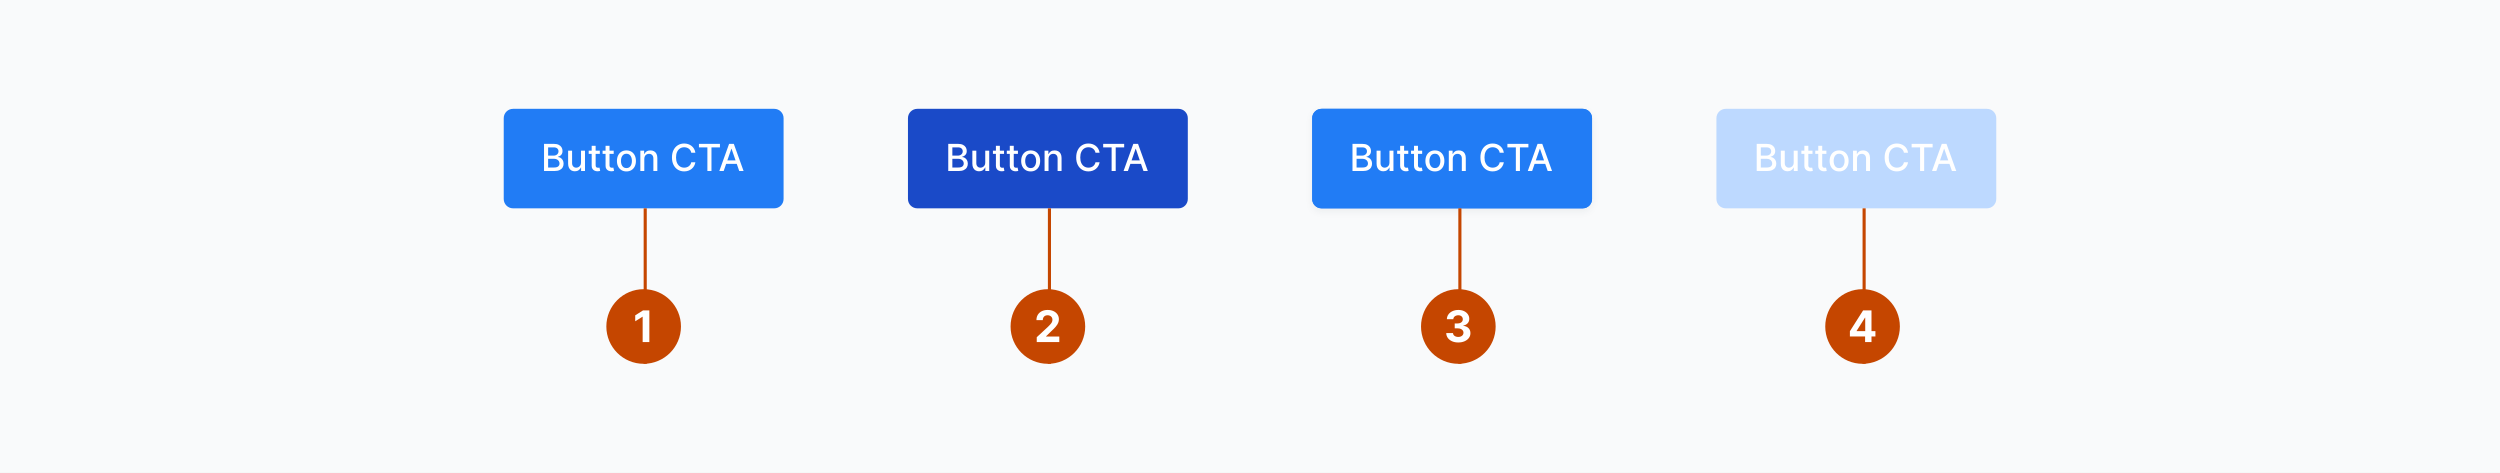
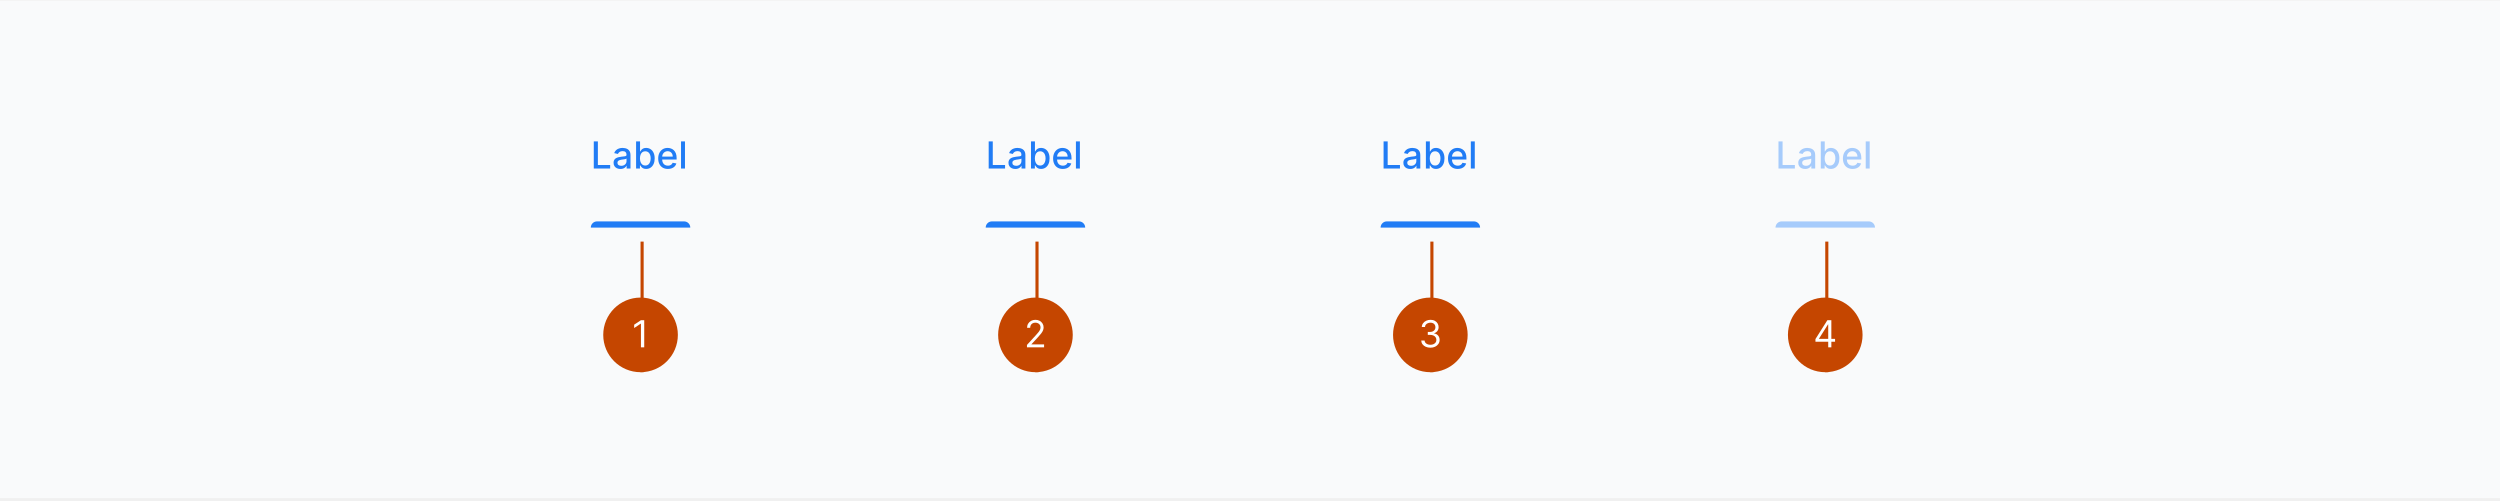
- <svg xmlns="http://www.w3.org/2000/svg" width="804" height="152" viewBox="0 0 804 152" fill="none">
-   <rect width="804" height="152" fill="#F9FAFB" />
-   <rect x="162.5" y="35.5" width="89" height="31" rx="2.5" fill="#217CF5" />
-   <path d="M174.959 55V46.273H178.155C178.774 46.273 179.287 46.375 179.693 46.58C180.099 46.781 180.403 47.055 180.605 47.402C180.807 47.746 180.908 48.133 180.908 48.565C180.908 48.929 180.841 49.236 180.707 49.486C180.574 49.733 180.395 49.932 180.17 50.082C179.949 50.23 179.705 50.338 179.438 50.406V50.492C179.727 50.506 180.01 50.599 180.286 50.773C180.564 50.943 180.794 51.186 180.976 51.501C181.158 51.817 181.249 52.2 181.249 52.652C181.249 53.098 181.143 53.499 180.933 53.854C180.726 54.206 180.405 54.486 179.97 54.693C179.536 54.898 178.98 55 178.304 55H174.959ZM176.276 53.871H178.176C178.807 53.871 179.259 53.749 179.531 53.504C179.804 53.26 179.94 52.955 179.94 52.588C179.94 52.312 179.871 52.06 179.732 51.83C179.592 51.599 179.393 51.416 179.135 51.28C178.879 51.144 178.575 51.075 178.223 51.075H176.276V53.871ZM176.276 50.048H178.04C178.335 50.048 178.601 49.992 178.837 49.878C179.075 49.764 179.264 49.605 179.403 49.401C179.545 49.193 179.616 48.949 179.616 48.668C179.616 48.307 179.49 48.004 179.237 47.76C178.984 47.516 178.597 47.394 178.074 47.394H176.276V50.048ZM186.854 52.285V48.455H188.133V55H186.88V53.867H186.812C186.661 54.216 186.42 54.507 186.087 54.74C185.758 54.97 185.347 55.085 184.856 55.085C184.435 55.085 184.063 54.993 183.739 54.808C183.418 54.621 183.165 54.344 182.981 53.977C182.799 53.611 182.708 53.158 182.708 52.618V48.455H183.982V52.465C183.982 52.91 184.106 53.266 184.353 53.53C184.6 53.794 184.921 53.926 185.316 53.926C185.555 53.926 185.792 53.867 186.028 53.747C186.266 53.628 186.464 53.447 186.62 53.206C186.779 52.965 186.857 52.658 186.854 52.285ZM192.9 48.455V49.477H189.325V48.455H192.9ZM190.284 46.886H191.558V53.078C191.558 53.325 191.595 53.511 191.669 53.636C191.743 53.758 191.838 53.842 191.954 53.888C192.074 53.93 192.203 53.952 192.342 53.952C192.444 53.952 192.534 53.945 192.61 53.93C192.687 53.916 192.747 53.905 192.789 53.896L193.02 54.949C192.946 54.977 192.841 55.006 192.704 55.034C192.568 55.065 192.397 55.082 192.193 55.085C191.858 55.091 191.545 55.031 191.255 54.906C190.966 54.781 190.731 54.588 190.552 54.327C190.373 54.065 190.284 53.737 190.284 53.342V46.886ZM197.365 48.455V49.477H193.79V48.455H197.365ZM194.749 46.886H196.023V53.078C196.023 53.325 196.06 53.511 196.134 53.636C196.207 53.758 196.303 53.842 196.419 53.888C196.538 53.93 196.668 53.952 196.807 53.952C196.909 53.952 196.999 53.945 197.075 53.93C197.152 53.916 197.212 53.905 197.254 53.896L197.484 54.949C197.411 54.977 197.305 55.006 197.169 55.034C197.033 55.065 196.862 55.082 196.658 55.085C196.322 55.091 196.01 55.031 195.72 54.906C195.43 54.781 195.196 54.588 195.017 54.327C194.838 54.065 194.749 53.737 194.749 53.342V46.886ZM201.461 55.132C200.848 55.132 200.312 54.992 199.855 54.71C199.397 54.429 199.042 54.035 198.789 53.53C198.537 53.024 198.41 52.433 198.41 51.757C198.41 51.078 198.537 50.484 198.789 49.976C199.042 49.467 199.397 49.072 199.855 48.791C200.312 48.51 200.848 48.369 201.461 48.369C202.075 48.369 202.61 48.51 203.068 48.791C203.525 49.072 203.88 49.467 204.133 49.976C204.386 50.484 204.512 51.078 204.512 51.757C204.512 52.433 204.386 53.024 204.133 53.53C203.88 54.035 203.525 54.429 203.068 54.71C202.61 54.992 202.075 55.132 201.461 55.132ZM201.466 54.062C201.863 54.062 202.193 53.957 202.454 53.747C202.716 53.537 202.909 53.257 203.034 52.908C203.162 52.558 203.225 52.173 203.225 51.753C203.225 51.335 203.162 50.952 203.034 50.602C202.909 50.25 202.716 49.967 202.454 49.754C202.193 49.541 201.863 49.435 201.466 49.435C201.065 49.435 200.733 49.541 200.468 49.754C200.207 49.967 200.012 50.25 199.885 50.602C199.76 50.952 199.697 51.335 199.697 51.753C199.697 52.173 199.76 52.558 199.885 52.908C200.012 53.257 200.207 53.537 200.468 53.747C200.733 53.957 201.065 54.062 201.466 54.062ZM207.209 51.114V55H205.935V48.455H207.158V49.52H207.239C207.389 49.173 207.625 48.895 207.946 48.685C208.27 48.474 208.678 48.369 209.169 48.369C209.615 48.369 210.006 48.463 210.341 48.651C210.676 48.835 210.936 49.111 211.121 49.477C211.305 49.844 211.398 50.297 211.398 50.837V55H210.124V50.99C210.124 50.516 210 50.145 209.753 49.878C209.506 49.608 209.166 49.473 208.734 49.473C208.439 49.473 208.176 49.537 207.946 49.665C207.719 49.793 207.538 49.98 207.405 50.227C207.274 50.472 207.209 50.767 207.209 51.114ZM223.633 49.111H222.304C222.252 48.827 222.157 48.577 222.018 48.361C221.879 48.145 221.708 47.962 221.507 47.811C221.305 47.66 221.079 47.547 220.829 47.47C220.582 47.394 220.319 47.355 220.041 47.355C219.538 47.355 219.088 47.481 218.69 47.734C218.295 47.987 217.983 48.358 217.752 48.847C217.525 49.335 217.412 49.932 217.412 50.636C217.412 51.347 217.525 51.946 217.752 52.435C217.983 52.923 218.297 53.293 218.694 53.543C219.092 53.793 219.539 53.918 220.037 53.918C220.312 53.918 220.574 53.881 220.821 53.807C221.071 53.73 221.297 53.618 221.498 53.47C221.7 53.322 221.87 53.142 222.01 52.929C222.152 52.713 222.25 52.466 222.304 52.188L223.633 52.192C223.562 52.621 223.424 53.016 223.22 53.376C223.018 53.734 222.758 54.044 222.44 54.305C222.125 54.564 221.764 54.764 221.358 54.906C220.951 55.048 220.508 55.119 220.028 55.119C219.272 55.119 218.599 54.94 218.008 54.582C217.417 54.222 216.951 53.706 216.61 53.035C216.272 52.365 216.103 51.565 216.103 50.636C216.103 49.705 216.274 48.905 216.615 48.237C216.956 47.567 217.422 47.053 218.012 46.695C218.603 46.334 219.275 46.153 220.028 46.153C220.491 46.153 220.923 46.22 221.324 46.354C221.727 46.484 222.089 46.678 222.41 46.933C222.731 47.186 222.997 47.496 223.207 47.862C223.417 48.226 223.559 48.642 223.633 49.111ZM224.778 47.406V46.273H231.533V47.406H228.81V55H227.497V47.406H224.778ZM232.731 55H231.333L234.474 46.273H235.995L239.136 55H237.738L235.271 47.858H235.203L232.731 55ZM232.966 51.582H237.5V52.69H232.966V51.582Z" fill="white" />
-   <rect x="162.5" y="35.5" width="89" height="31" rx="2.5" stroke="#217CF5" />
-   <rect x="552.5" y="35.5" width="89" height="31" rx="2.5" fill="#BDD9FF" />
-   <path d="M564.959 55V46.273H568.155C568.774 46.273 569.287 46.375 569.693 46.58C570.099 46.781 570.403 47.055 570.605 47.402C570.807 47.746 570.908 48.133 570.908 48.565C570.908 48.929 570.841 49.236 570.707 49.486C570.574 49.733 570.395 49.932 570.17 50.082C569.949 50.23 569.705 50.338 569.438 50.406V50.492C569.727 50.506 570.01 50.599 570.286 50.773C570.564 50.943 570.794 51.186 570.976 51.501C571.158 51.817 571.249 52.2 571.249 52.652C571.249 53.098 571.143 53.499 570.933 53.854C570.726 54.206 570.405 54.486 569.97 54.693C569.536 54.898 568.98 55 568.304 55H564.959ZM566.276 53.871H568.176C568.807 53.871 569.259 53.749 569.531 53.504C569.804 53.26 569.94 52.955 569.94 52.588C569.94 52.312 569.871 52.06 569.732 51.83C569.592 51.599 569.393 51.416 569.135 51.28C568.879 51.144 568.575 51.075 568.223 51.075H566.276V53.871ZM566.276 50.048H568.04C568.335 50.048 568.601 49.992 568.837 49.878C569.075 49.764 569.264 49.605 569.403 49.401C569.545 49.193 569.616 48.949 569.616 48.668C569.616 48.307 569.49 48.004 569.237 47.76C568.984 47.516 568.597 47.394 568.074 47.394H566.276V50.048ZM576.854 52.285V48.455H578.133V55H576.88V53.867H576.812C576.661 54.216 576.42 54.507 576.087 54.74C575.758 54.97 575.347 55.085 574.856 55.085C574.435 55.085 574.063 54.993 573.739 54.808C573.418 54.621 573.165 54.344 572.981 53.977C572.799 53.611 572.708 53.158 572.708 52.618V48.455H573.982V52.465C573.982 52.91 574.106 53.266 574.353 53.53C574.6 53.794 574.921 53.926 575.316 53.926C575.555 53.926 575.792 53.867 576.028 53.747C576.266 53.628 576.464 53.447 576.62 53.206C576.779 52.965 576.857 52.658 576.854 52.285ZM582.9 48.455V49.477H579.325V48.455H582.9ZM580.284 46.886H581.558V53.078C581.558 53.325 581.595 53.511 581.669 53.636C581.743 53.758 581.838 53.842 581.954 53.888C582.074 53.93 582.203 53.952 582.342 53.952C582.444 53.952 582.534 53.945 582.61 53.93C582.687 53.916 582.747 53.905 582.789 53.896L583.02 54.949C582.946 54.977 582.841 55.006 582.704 55.034C582.568 55.065 582.397 55.082 582.193 55.085C581.858 55.091 581.545 55.031 581.255 54.906C580.966 54.781 580.731 54.588 580.552 54.327C580.373 54.065 580.284 53.737 580.284 53.342V46.886ZM587.365 48.455V49.477H583.79V48.455H587.365ZM584.749 46.886H586.023V53.078C586.023 53.325 586.06 53.511 586.134 53.636C586.207 53.758 586.303 53.842 586.419 53.888C586.538 53.93 586.668 53.952 586.807 53.952C586.909 53.952 586.999 53.945 587.075 53.93C587.152 53.916 587.212 53.905 587.254 53.896L587.484 54.949C587.411 54.977 587.305 55.006 587.169 55.034C587.033 55.065 586.862 55.082 586.658 55.085C586.322 55.091 586.01 55.031 585.72 54.906C585.43 54.781 585.196 54.588 585.017 54.327C584.838 54.065 584.749 53.737 584.749 53.342V46.886ZM591.461 55.132C590.848 55.132 590.312 54.992 589.855 54.71C589.397 54.429 589.042 54.035 588.789 53.53C588.537 53.024 588.41 52.433 588.41 51.757C588.41 51.078 588.537 50.484 588.789 49.976C589.042 49.467 589.397 49.072 589.855 48.791C590.312 48.51 590.848 48.369 591.461 48.369C592.075 48.369 592.61 48.51 593.068 48.791C593.525 49.072 593.88 49.467 594.133 49.976C594.386 50.484 594.512 51.078 594.512 51.757C594.512 52.433 594.386 53.024 594.133 53.53C593.88 54.035 593.525 54.429 593.068 54.71C592.61 54.992 592.075 55.132 591.461 55.132ZM591.466 54.062C591.863 54.062 592.193 53.957 592.454 53.747C592.716 53.537 592.909 53.257 593.034 52.908C593.162 52.558 593.225 52.173 593.225 51.753C593.225 51.335 593.162 50.952 593.034 50.602C592.909 50.25 592.716 49.967 592.454 49.754C592.193 49.541 591.863 49.435 591.466 49.435C591.065 49.435 590.733 49.541 590.468 49.754C590.207 49.967 590.012 50.25 589.885 50.602C589.76 50.952 589.697 51.335 589.697 51.753C589.697 52.173 589.76 52.558 589.885 52.908C590.012 53.257 590.207 53.537 590.468 53.747C590.733 53.957 591.065 54.062 591.466 54.062ZM597.209 51.114V55H595.935V48.455H597.158V49.52H597.239C597.389 49.173 597.625 48.895 597.946 48.685C598.27 48.474 598.678 48.369 599.169 48.369C599.615 48.369 600.006 48.463 600.341 48.651C600.676 48.835 600.936 49.111 601.121 49.477C601.305 49.844 601.398 50.297 601.398 50.837V55H600.124V50.99C600.124 50.516 600 50.145 599.753 49.878C599.506 49.608 599.166 49.473 598.734 49.473C598.439 49.473 598.176 49.537 597.946 49.665C597.719 49.793 597.538 49.98 597.405 50.227C597.274 50.472 597.209 50.767 597.209 51.114ZM613.633 49.111H612.304C612.252 48.827 612.157 48.577 612.018 48.361C611.879 48.145 611.708 47.962 611.507 47.811C611.305 47.66 611.079 47.547 610.829 47.47C610.582 47.394 610.319 47.355 610.041 47.355C609.538 47.355 609.088 47.481 608.69 47.734C608.295 47.987 607.983 48.358 607.752 48.847C607.525 49.335 607.412 49.932 607.412 50.636C607.412 51.347 607.525 51.946 607.752 52.435C607.983 52.923 608.297 53.293 608.694 53.543C609.092 53.793 609.539 53.918 610.037 53.918C610.312 53.918 610.574 53.881 610.821 53.807C611.071 53.73 611.297 53.618 611.498 53.47C611.7 53.322 611.87 53.142 612.01 52.929C612.152 52.713 612.25 52.466 612.304 52.188L613.633 52.192C613.562 52.621 613.424 53.016 613.22 53.376C613.018 53.734 612.758 54.044 612.44 54.305C612.125 54.564 611.764 54.764 611.358 54.906C610.951 55.048 610.508 55.119 610.028 55.119C609.272 55.119 608.599 54.94 608.008 54.582C607.417 54.222 606.951 53.706 606.61 53.035C606.272 52.365 606.103 51.565 606.103 50.636C606.103 49.705 606.274 48.905 606.615 48.237C606.956 47.567 607.422 47.053 608.012 46.695C608.603 46.334 609.275 46.153 610.028 46.153C610.491 46.153 610.923 46.22 611.324 46.354C611.727 46.484 612.089 46.678 612.41 46.933C612.731 47.186 612.997 47.496 613.207 47.862C613.417 48.226 613.559 48.642 613.633 49.111ZM614.778 47.406V46.273H621.533V47.406H618.81V55H617.497V47.406H614.778ZM622.731 55H621.333L624.474 46.273H625.995L629.136 55H627.738L625.271 47.858H625.203L622.731 55ZM622.966 51.582H627.5V52.69H622.966V51.582Z" fill="white" />
-   <rect x="552.5" y="35.5" width="89" height="31" rx="2.5" stroke="#BDD9FF" />
-   <g filter="url(#filter0_d_586_6445)">
-     <rect x="422" y="35" width="90" height="32" rx="3" fill="#217CF5" />
-     <path d="M434.959 55V46.273H438.155C438.774 46.273 439.287 46.375 439.693 46.58C440.099 46.781 440.403 47.055 440.605 47.402C440.807 47.746 440.908 48.133 440.908 48.565C440.908 48.929 440.841 49.236 440.707 49.486C440.574 49.733 440.395 49.932 440.17 50.082C439.949 50.23 439.705 50.338 439.438 50.406V50.492C439.727 50.506 440.01 50.599 440.286 50.773C440.564 50.943 440.794 51.186 440.976 51.501C441.158 51.817 441.249 52.2 441.249 52.652C441.249 53.098 441.143 53.499 440.933 53.854C440.726 54.206 440.405 54.486 439.97 54.693C439.536 54.898 438.98 55 438.304 55H434.959ZM436.276 53.871H438.176C438.807 53.871 439.259 53.749 439.531 53.504C439.804 53.26 439.94 52.955 439.94 52.588C439.94 52.312 439.871 52.06 439.732 51.83C439.592 51.599 439.393 51.416 439.135 51.28C438.879 51.144 438.575 51.075 438.223 51.075H436.276V53.871ZM436.276 50.048H438.04C438.335 50.048 438.601 49.992 438.837 49.878C439.075 49.764 439.264 49.605 439.403 49.401C439.545 49.193 439.616 48.949 439.616 48.668C439.616 48.307 439.49 48.004 439.237 47.76C438.984 47.516 438.597 47.394 438.074 47.394H436.276V50.048ZM446.854 52.285V48.455H448.133V55H446.88V53.867H446.812C446.661 54.216 446.42 54.507 446.087 54.74C445.758 54.97 445.347 55.085 444.856 55.085C444.435 55.085 444.063 54.993 443.739 54.808C443.418 54.621 443.165 54.344 442.981 53.977C442.799 53.611 442.708 53.158 442.708 52.618V48.455H443.982V52.465C443.982 52.91 444.106 53.266 444.353 53.53C444.6 53.794 444.921 53.926 445.316 53.926C445.555 53.926 445.792 53.867 446.028 53.747C446.266 53.628 446.464 53.447 446.62 53.206C446.779 52.965 446.857 52.658 446.854 52.285ZM452.9 48.455V49.477H449.325V48.455H452.9ZM450.284 46.886H451.558V53.078C451.558 53.325 451.595 53.511 451.669 53.636C451.743 53.758 451.838 53.842 451.954 53.888C452.074 53.93 452.203 53.952 452.342 53.952C452.444 53.952 452.534 53.945 452.61 53.93C452.687 53.916 452.747 53.905 452.789 53.896L453.02 54.949C452.946 54.977 452.841 55.006 452.704 55.034C452.568 55.065 452.397 55.082 452.193 55.085C451.858 55.091 451.545 55.031 451.255 54.906C450.966 54.781 450.731 54.588 450.552 54.327C450.373 54.065 450.284 53.737 450.284 53.342V46.886ZM457.365 48.455V49.477H453.79V48.455H457.365ZM454.749 46.886H456.023V53.078C456.023 53.325 456.06 53.511 456.134 53.636C456.207 53.758 456.303 53.842 456.419 53.888C456.538 53.93 456.668 53.952 456.807 53.952C456.909 53.952 456.999 53.945 457.075 53.93C457.152 53.916 457.212 53.905 457.254 53.896L457.484 54.949C457.411 54.977 457.305 55.006 457.169 55.034C457.033 55.065 456.862 55.082 456.658 55.085C456.322 55.091 456.01 55.031 455.72 54.906C455.43 54.781 455.196 54.588 455.017 54.327C454.838 54.065 454.749 53.737 454.749 53.342V46.886ZM461.461 55.132C460.848 55.132 460.312 54.992 459.855 54.71C459.397 54.429 459.042 54.035 458.789 53.53C458.537 53.024 458.41 52.433 458.41 51.757C458.41 51.078 458.537 50.484 458.789 49.976C459.042 49.467 459.397 49.072 459.855 48.791C460.312 48.51 460.848 48.369 461.461 48.369C462.075 48.369 462.61 48.51 463.068 48.791C463.525 49.072 463.88 49.467 464.133 49.976C464.386 50.484 464.512 51.078 464.512 51.757C464.512 52.433 464.386 53.024 464.133 53.53C463.88 54.035 463.525 54.429 463.068 54.71C462.61 54.992 462.075 55.132 461.461 55.132ZM461.466 54.062C461.863 54.062 462.193 53.957 462.454 53.747C462.716 53.537 462.909 53.257 463.034 52.908C463.162 52.558 463.225 52.173 463.225 51.753C463.225 51.335 463.162 50.952 463.034 50.602C462.909 50.25 462.716 49.967 462.454 49.754C462.193 49.541 461.863 49.435 461.466 49.435C461.065 49.435 460.733 49.541 460.468 49.754C460.207 49.967 460.012 50.25 459.885 50.602C459.76 50.952 459.697 51.335 459.697 51.753C459.697 52.173 459.76 52.558 459.885 52.908C460.012 53.257 460.207 53.537 460.468 53.747C460.733 53.957 461.065 54.062 461.466 54.062ZM467.209 51.114V55H465.935V48.455H467.158V49.52H467.239C467.389 49.173 467.625 48.895 467.946 48.685C468.27 48.474 468.678 48.369 469.169 48.369C469.615 48.369 470.006 48.463 470.341 48.651C470.676 48.835 470.936 49.111 471.121 49.477C471.305 49.844 471.398 50.297 471.398 50.837V55H470.124V50.99C470.124 50.516 470 50.145 469.753 49.878C469.506 49.608 469.166 49.473 468.734 49.473C468.439 49.473 468.176 49.537 467.946 49.665C467.719 49.793 467.538 49.98 467.405 50.227C467.274 50.472 467.209 50.767 467.209 51.114ZM483.633 49.111H482.304C482.252 48.827 482.157 48.577 482.018 48.361C481.879 48.145 481.708 47.962 481.507 47.811C481.305 47.66 481.079 47.547 480.829 47.47C480.582 47.394 480.319 47.355 480.041 47.355C479.538 47.355 479.088 47.481 478.69 47.734C478.295 47.987 477.983 48.358 477.752 48.847C477.525 49.335 477.412 49.932 477.412 50.636C477.412 51.347 477.525 51.946 477.752 52.435C477.983 52.923 478.297 53.293 478.694 53.543C479.092 53.793 479.539 53.918 480.037 53.918C480.312 53.918 480.574 53.881 480.821 53.807C481.071 53.73 481.297 53.618 481.498 53.47C481.7 53.322 481.87 53.142 482.01 52.929C482.152 52.713 482.25 52.466 482.304 52.188L483.633 52.192C483.562 52.621 483.424 53.016 483.22 53.376C483.018 53.734 482.758 54.044 482.44 54.305C482.125 54.564 481.764 54.764 481.358 54.906C480.951 55.048 480.508 55.119 480.028 55.119C479.272 55.119 478.599 54.94 478.008 54.582C477.417 54.222 476.951 53.706 476.61 53.035C476.272 52.365 476.103 51.565 476.103 50.636C476.103 49.705 476.274 48.905 476.615 48.237C476.956 47.567 477.422 47.053 478.012 46.695C478.603 46.334 479.275 46.153 480.028 46.153C480.491 46.153 480.923 46.22 481.324 46.354C481.727 46.484 482.089 46.678 482.41 46.933C482.731 47.186 482.997 47.496 483.207 47.862C483.417 48.226 483.559 48.642 483.633 49.111ZM484.778 47.406V46.273H491.533V47.406H488.81V55H487.497V47.406H484.778ZM492.731 55H491.333L494.474 46.273H495.995L499.136 55H497.738L495.271 47.858H495.203L492.731 55ZM492.966 51.582H497.5V52.69H492.966V51.582Z" fill="white" />
-     <rect x="422.5" y="35.5" width="89" height="31" rx="2.5" stroke="#217CF5" />
+ <svg xmlns="http://www.w3.org/2000/svg" width="804" height="161" viewBox="0 0 804 161" fill="none">
+   <rect width="804" height="160" transform="translate(0 0.199219)" fill="#F9FAFB" />
+   <g clip-path="url(#clip0_858_12197)">
+     <path d="M190.959 54.199V45.472H192.276V53.066H196.23V54.199H190.959ZM199.535 54.344C199.12 54.344 198.745 54.267 198.41 54.114C198.075 53.958 197.809 53.732 197.613 53.436C197.42 53.141 197.323 52.779 197.323 52.35C197.323 51.98 197.394 51.676 197.536 51.438C197.678 51.199 197.87 51.01 198.112 50.871C198.353 50.732 198.623 50.627 198.921 50.556C199.219 50.485 199.523 50.431 199.833 50.394C200.225 50.348 200.543 50.311 200.788 50.283C201.032 50.252 201.21 50.202 201.32 50.134C201.431 50.066 201.487 49.955 201.487 49.801V49.772C201.487 49.4 201.381 49.111 201.171 48.907C200.964 48.702 200.654 48.6 200.242 48.6C199.813 48.6 199.475 48.695 199.228 48.885C198.984 49.073 198.815 49.282 198.721 49.512L197.523 49.239C197.665 48.841 197.873 48.52 198.146 48.276C198.421 48.029 198.738 47.85 199.096 47.739C199.454 47.625 199.83 47.569 200.225 47.569C200.487 47.569 200.763 47.6 201.056 47.662C201.352 47.722 201.627 47.833 201.883 47.995C202.141 48.157 202.353 48.388 202.518 48.689C202.683 48.988 202.765 49.375 202.765 49.853V54.199H201.521V53.304H201.469C201.387 53.469 201.263 53.631 201.099 53.79C200.934 53.949 200.722 54.081 200.464 54.186C200.205 54.291 199.896 54.344 199.535 54.344ZM199.812 53.321C200.164 53.321 200.465 53.252 200.715 53.113C200.968 52.973 201.16 52.791 201.29 52.567C201.424 52.34 201.491 52.097 201.491 51.838V50.995C201.445 51.04 201.357 51.083 201.227 51.123C201.099 51.159 200.952 51.192 200.788 51.221C200.623 51.246 200.462 51.27 200.306 51.293C200.15 51.313 200.019 51.33 199.914 51.344C199.667 51.375 199.441 51.428 199.237 51.502C199.035 51.576 198.873 51.682 198.751 51.821C198.631 51.958 198.572 52.14 198.572 52.367C198.572 52.682 198.688 52.921 198.921 53.083C199.154 53.242 199.451 53.321 199.812 53.321ZM204.564 54.199V45.472H205.838V48.715H205.915C205.989 48.578 206.096 48.421 206.235 48.242C206.374 48.063 206.567 47.907 206.814 47.773C207.061 47.637 207.388 47.569 207.794 47.569C208.323 47.569 208.794 47.702 209.209 47.969C209.624 48.236 209.949 48.621 210.185 49.124C210.424 49.627 210.543 50.232 210.543 50.939C210.543 51.647 210.425 52.253 210.189 52.759C209.953 53.262 209.63 53.65 209.218 53.922C208.806 54.192 208.336 54.327 207.807 54.327C207.409 54.327 207.084 54.26 206.831 54.127C206.581 53.993 206.385 53.837 206.243 53.658C206.101 53.479 205.992 53.32 205.915 53.181H205.809V54.199H204.564ZM205.813 50.926C205.813 51.387 205.88 51.79 206.013 52.137C206.147 52.483 206.34 52.755 206.593 52.951C206.846 53.144 207.155 53.24 207.522 53.24C207.902 53.24 208.221 53.14 208.476 52.938C208.732 52.733 208.925 52.456 209.056 52.107C209.189 51.758 209.256 51.364 209.256 50.926C209.256 50.495 209.191 50.107 209.06 49.763C208.932 49.419 208.739 49.148 208.48 48.949C208.225 48.75 207.905 48.651 207.522 48.651C207.152 48.651 206.84 48.746 206.584 48.936C206.331 49.127 206.14 49.392 206.009 49.733C205.878 50.074 205.813 50.472 205.813 50.926ZM214.795 54.331C214.15 54.331 213.594 54.194 213.129 53.918C212.665 53.64 212.308 53.249 212.055 52.746C211.805 52.24 211.68 51.648 211.68 50.969C211.68 50.299 211.805 49.708 212.055 49.196C212.308 48.685 212.66 48.286 213.112 47.999C213.566 47.712 214.097 47.569 214.705 47.569C215.075 47.569 215.433 47.63 215.779 47.752C216.126 47.874 216.437 48.066 216.712 48.327C216.988 48.588 217.205 48.928 217.364 49.346C217.523 49.76 217.603 50.265 217.603 50.858V51.31H212.4V50.355H216.354C216.354 50.02 216.286 49.723 216.15 49.465C216.013 49.203 215.822 48.998 215.575 48.847C215.33 48.696 215.043 48.621 214.714 48.621C214.356 48.621 214.043 48.709 213.776 48.885C213.512 49.059 213.308 49.286 213.163 49.567C213.021 49.846 212.95 50.148 212.95 50.475V51.221C212.95 51.658 213.026 52.03 213.18 52.337C213.336 52.644 213.553 52.878 213.832 53.04C214.11 53.199 214.435 53.279 214.808 53.279C215.049 53.279 215.269 53.245 215.468 53.176C215.667 53.105 215.839 53 215.984 52.861C216.129 52.722 216.239 52.55 216.316 52.346L217.522 52.563C217.425 52.918 217.252 53.229 217.002 53.496C216.755 53.76 216.444 53.966 216.069 54.114C215.697 54.259 215.272 54.331 214.795 54.331ZM220.291 45.472V54.199H219.017V45.472H220.291Z" fill="#217CF5" />
+     <path fill-rule="evenodd" clip-rule="evenodd" d="M190 73.199H222V73.199C222 72.095 221.105 71.199 220 71.199H192C190.895 71.199 190 72.095 190 73.199V73.199Z" fill="#217CF5" />
  </g>
-   <rect x="292.5" y="35.5" width="89" height="31" rx="2.5" fill="#1A4AC8" />
-   <path d="M304.959 55V46.273H308.155C308.774 46.273 309.287 46.375 309.693 46.58C310.099 46.781 310.403 47.055 310.605 47.402C310.807 47.746 310.908 48.133 310.908 48.565C310.908 48.929 310.841 49.236 310.707 49.486C310.574 49.733 310.395 49.932 310.17 50.082C309.949 50.23 309.705 50.338 309.438 50.406V50.492C309.727 50.506 310.01 50.599 310.286 50.773C310.564 50.943 310.794 51.186 310.976 51.501C311.158 51.817 311.249 52.2 311.249 52.652C311.249 53.098 311.143 53.499 310.933 53.854C310.726 54.206 310.405 54.486 309.97 54.693C309.536 54.898 308.98 55 308.304 55H304.959ZM306.276 53.871H308.176C308.807 53.871 309.259 53.749 309.531 53.504C309.804 53.26 309.94 52.955 309.94 52.588C309.94 52.312 309.871 52.06 309.732 51.83C309.592 51.599 309.393 51.416 309.135 51.28C308.879 51.144 308.575 51.075 308.223 51.075H306.276V53.871ZM306.276 50.048H308.04C308.335 50.048 308.601 49.992 308.837 49.878C309.075 49.764 309.264 49.605 309.403 49.401C309.545 49.193 309.616 48.949 309.616 48.668C309.616 48.307 309.49 48.004 309.237 47.76C308.984 47.516 308.597 47.394 308.074 47.394H306.276V50.048ZM316.854 52.285V48.455H318.133V55H316.88V53.867H316.812C316.661 54.216 316.42 54.507 316.087 54.74C315.758 54.97 315.347 55.085 314.856 55.085C314.435 55.085 314.063 54.993 313.739 54.808C313.418 54.621 313.165 54.344 312.981 53.977C312.799 53.611 312.708 53.158 312.708 52.618V48.455H313.982V52.465C313.982 52.91 314.106 53.266 314.353 53.53C314.6 53.794 314.921 53.926 315.316 53.926C315.555 53.926 315.792 53.867 316.028 53.747C316.266 53.628 316.464 53.447 316.62 53.206C316.779 52.965 316.857 52.658 316.854 52.285ZM322.9 48.455V49.477H319.325V48.455H322.9ZM320.284 46.886H321.558V53.078C321.558 53.325 321.595 53.511 321.669 53.636C321.743 53.758 321.838 53.842 321.954 53.888C322.074 53.93 322.203 53.952 322.342 53.952C322.444 53.952 322.534 53.945 322.61 53.93C322.687 53.916 322.747 53.905 322.789 53.896L323.02 54.949C322.946 54.977 322.841 55.006 322.704 55.034C322.568 55.065 322.397 55.082 322.193 55.085C321.858 55.091 321.545 55.031 321.255 54.906C320.966 54.781 320.731 54.588 320.552 54.327C320.373 54.065 320.284 53.737 320.284 53.342V46.886ZM327.365 48.455V49.477H323.79V48.455H327.365ZM324.749 46.886H326.023V53.078C326.023 53.325 326.06 53.511 326.134 53.636C326.207 53.758 326.303 53.842 326.419 53.888C326.538 53.93 326.668 53.952 326.807 53.952C326.909 53.952 326.999 53.945 327.075 53.93C327.152 53.916 327.212 53.905 327.254 53.896L327.484 54.949C327.411 54.977 327.305 55.006 327.169 55.034C327.033 55.065 326.862 55.082 326.658 55.085C326.322 55.091 326.01 55.031 325.72 54.906C325.43 54.781 325.196 54.588 325.017 54.327C324.838 54.065 324.749 53.737 324.749 53.342V46.886ZM331.461 55.132C330.848 55.132 330.312 54.992 329.855 54.71C329.397 54.429 329.042 54.035 328.789 53.53C328.537 53.024 328.41 52.433 328.41 51.757C328.41 51.078 328.537 50.484 328.789 49.976C329.042 49.467 329.397 49.072 329.855 48.791C330.312 48.51 330.848 48.369 331.461 48.369C332.075 48.369 332.61 48.51 333.068 48.791C333.525 49.072 333.88 49.467 334.133 49.976C334.386 50.484 334.512 51.078 334.512 51.757C334.512 52.433 334.386 53.024 334.133 53.53C333.88 54.035 333.525 54.429 333.068 54.71C332.61 54.992 332.075 55.132 331.461 55.132ZM331.466 54.062C331.863 54.062 332.193 53.957 332.454 53.747C332.716 53.537 332.909 53.257 333.034 52.908C333.162 52.558 333.225 52.173 333.225 51.753C333.225 51.335 333.162 50.952 333.034 50.602C332.909 50.25 332.716 49.967 332.454 49.754C332.193 49.541 331.863 49.435 331.466 49.435C331.065 49.435 330.733 49.541 330.468 49.754C330.207 49.967 330.012 50.25 329.885 50.602C329.76 50.952 329.697 51.335 329.697 51.753C329.697 52.173 329.76 52.558 329.885 52.908C330.012 53.257 330.207 53.537 330.468 53.747C330.733 53.957 331.065 54.062 331.466 54.062ZM337.209 51.114V55H335.935V48.455H337.158V49.52H337.239C337.389 49.173 337.625 48.895 337.946 48.685C338.27 48.474 338.678 48.369 339.169 48.369C339.615 48.369 340.006 48.463 340.341 48.651C340.676 48.835 340.936 49.111 341.121 49.477C341.305 49.844 341.398 50.297 341.398 50.837V55H340.124V50.99C340.124 50.516 340 50.145 339.753 49.878C339.506 49.608 339.166 49.473 338.734 49.473C338.439 49.473 338.176 49.537 337.946 49.665C337.719 49.793 337.538 49.98 337.405 50.227C337.274 50.472 337.209 50.767 337.209 51.114ZM353.633 49.111H352.304C352.252 48.827 352.157 48.577 352.018 48.361C351.879 48.145 351.708 47.962 351.507 47.811C351.305 47.66 351.079 47.547 350.829 47.47C350.582 47.394 350.319 47.355 350.041 47.355C349.538 47.355 349.088 47.481 348.69 47.734C348.295 47.987 347.983 48.358 347.752 48.847C347.525 49.335 347.412 49.932 347.412 50.636C347.412 51.347 347.525 51.946 347.752 52.435C347.983 52.923 348.297 53.293 348.694 53.543C349.092 53.793 349.539 53.918 350.037 53.918C350.312 53.918 350.574 53.881 350.821 53.807C351.071 53.73 351.297 53.618 351.498 53.47C351.7 53.322 351.87 53.142 352.01 52.929C352.152 52.713 352.25 52.466 352.304 52.188L353.633 52.192C353.562 52.621 353.424 53.016 353.22 53.376C353.018 53.734 352.758 54.044 352.44 54.305C352.125 54.564 351.764 54.764 351.358 54.906C350.951 55.048 350.508 55.119 350.028 55.119C349.272 55.119 348.599 54.94 348.008 54.582C347.417 54.222 346.951 53.706 346.61 53.035C346.272 52.365 346.103 51.565 346.103 50.636C346.103 49.705 346.274 48.905 346.615 48.237C346.956 47.567 347.422 47.053 348.012 46.695C348.603 46.334 349.275 46.153 350.028 46.153C350.491 46.153 350.923 46.22 351.324 46.354C351.727 46.484 352.089 46.678 352.41 46.933C352.731 47.186 352.997 47.496 353.207 47.862C353.417 48.226 353.559 48.642 353.633 49.111ZM354.778 47.406V46.273H361.533V47.406H358.81V55H357.497V47.406H354.778ZM362.731 55H361.333L364.474 46.273H365.995L369.136 55H367.738L365.271 47.858H365.203L362.731 55ZM362.966 51.582H367.5V52.69H362.966V51.582Z" fill="white" />
-   <rect x="292.5" y="35.5" width="89" height="31" rx="2.5" stroke="#1A4AC8" />
-   <rect x="337" y="67" width="1" height="50" fill="#C54600" />
-   <g clip-path="url(#clip0_586_6445)">
-     <rect x="325" y="93" width="24" height="24" rx="12" fill="#C54600" />
-     <path d="M333.416 110V108.449L337.04 105.093C337.349 104.795 337.607 104.526 337.816 104.288C338.028 104.049 338.189 103.815 338.298 103.587C338.408 103.355 338.462 103.104 338.462 102.836C338.462 102.538 338.394 102.281 338.258 102.065C338.123 101.847 337.937 101.679 337.702 101.563C337.466 101.444 337.199 101.384 336.901 101.384C336.59 101.384 336.318 101.447 336.086 101.573C335.854 101.699 335.675 101.88 335.549 102.115C335.423 102.35 335.36 102.63 335.36 102.955H333.317C333.317 102.289 333.467 101.711 333.769 101.22C334.071 100.73 334.493 100.35 335.037 100.082C335.58 99.813 336.207 99.679 336.916 99.679C337.645 99.679 338.28 99.808 338.82 100.067C339.364 100.322 339.786 100.677 340.088 101.131C340.39 101.585 340.54 102.105 340.54 102.692C340.54 103.076 340.464 103.456 340.312 103.83C340.163 104.205 339.896 104.621 339.511 105.078C339.127 105.532 338.585 106.077 337.886 106.714L336.399 108.17V108.24H340.675V110H333.416Z" fill="white" />
+   <g clip-path="url(#clip1_858_12197)">
+     <path d="M317.959 54.199V45.472H319.276V53.066H323.23V54.199H317.959ZM326.535 54.344C326.12 54.344 325.745 54.267 325.41 54.114C325.075 53.958 324.809 53.732 324.613 53.436C324.42 53.141 324.323 52.779 324.323 52.35C324.323 51.98 324.394 51.676 324.536 51.438C324.678 51.199 324.87 51.01 325.112 50.871C325.353 50.732 325.623 50.627 325.921 50.556C326.219 50.485 326.523 50.431 326.833 50.394C327.225 50.348 327.543 50.311 327.788 50.283C328.032 50.252 328.21 50.202 328.32 50.134C328.431 50.066 328.487 49.955 328.487 49.801V49.772C328.487 49.4 328.381 49.111 328.171 48.907C327.964 48.702 327.654 48.6 327.242 48.6C326.813 48.6 326.475 48.695 326.228 48.885C325.984 49.073 325.815 49.282 325.721 49.512L324.523 49.239C324.665 48.841 324.873 48.52 325.146 48.276C325.421 48.029 325.738 47.85 326.096 47.739C326.454 47.625 326.83 47.569 327.225 47.569C327.487 47.569 327.763 47.6 328.056 47.662C328.352 47.722 328.627 47.833 328.883 47.995C329.141 48.157 329.353 48.388 329.518 48.689C329.683 48.988 329.765 49.375 329.765 49.853V54.199H328.521V53.304H328.469C328.387 53.469 328.263 53.631 328.099 53.79C327.934 53.949 327.722 54.081 327.464 54.186C327.205 54.291 326.896 54.344 326.535 54.344ZM326.812 53.321C327.164 53.321 327.465 53.252 327.715 53.113C327.968 52.973 328.16 52.791 328.29 52.567C328.424 52.34 328.491 52.097 328.491 51.838V50.995C328.445 51.04 328.357 51.083 328.227 51.123C328.099 51.159 327.952 51.192 327.788 51.221C327.623 51.246 327.462 51.27 327.306 51.293C327.15 51.313 327.019 51.33 326.914 51.344C326.667 51.375 326.441 51.428 326.237 51.502C326.035 51.576 325.873 51.682 325.751 51.821C325.631 51.958 325.572 52.14 325.572 52.367C325.572 52.682 325.688 52.921 325.921 53.083C326.154 53.242 326.451 53.321 326.812 53.321ZM331.564 54.199V45.472H332.838V48.715H332.915C332.989 48.578 333.096 48.421 333.235 48.242C333.374 48.063 333.567 47.907 333.814 47.773C334.061 47.637 334.388 47.569 334.794 47.569C335.323 47.569 335.794 47.702 336.209 47.969C336.624 48.236 336.949 48.621 337.185 49.124C337.424 49.627 337.543 50.232 337.543 50.939C337.543 51.647 337.425 52.253 337.189 52.759C336.953 53.262 336.63 53.65 336.218 53.922C335.806 54.192 335.336 54.327 334.807 54.327C334.409 54.327 334.084 54.26 333.831 54.127C333.581 53.993 333.385 53.837 333.243 53.658C333.101 53.479 332.992 53.32 332.915 53.181H332.809V54.199H331.564ZM332.813 50.926C332.813 51.387 332.88 51.79 333.013 52.137C333.147 52.483 333.34 52.755 333.593 52.951C333.846 53.144 334.155 53.24 334.522 53.24C334.902 53.24 335.221 53.14 335.476 52.938C335.732 52.733 335.925 52.456 336.056 52.107C336.189 51.758 336.256 51.364 336.256 50.926C336.256 50.495 336.191 50.107 336.06 49.763C335.932 49.419 335.739 49.148 335.48 48.949C335.225 48.75 334.905 48.651 334.522 48.651C334.152 48.651 333.84 48.746 333.584 48.936C333.331 49.127 333.14 49.392 333.009 49.733C332.878 50.074 332.813 50.472 332.813 50.926ZM341.795 54.331C341.15 54.331 340.594 54.194 340.129 53.918C339.665 53.64 339.308 53.249 339.055 52.746C338.805 52.24 338.68 51.648 338.68 50.969C338.68 50.299 338.805 49.708 339.055 49.196C339.308 48.685 339.66 48.286 340.112 47.999C340.566 47.712 341.097 47.569 341.705 47.569C342.075 47.569 342.433 47.63 342.779 47.752C343.126 47.874 343.437 48.066 343.712 48.327C343.988 48.588 344.205 48.928 344.364 49.346C344.523 49.76 344.603 50.265 344.603 50.858V51.31H339.4V50.355H343.354C343.354 50.02 343.286 49.723 343.15 49.465C343.013 49.203 342.822 48.998 342.575 48.847C342.33 48.696 342.043 48.621 341.714 48.621C341.356 48.621 341.043 48.709 340.776 48.885C340.512 49.059 340.308 49.286 340.163 49.567C340.021 49.846 339.95 50.148 339.95 50.475V51.221C339.95 51.658 340.026 52.03 340.18 52.337C340.336 52.644 340.553 52.878 340.832 53.04C341.11 53.199 341.435 53.279 341.808 53.279C342.049 53.279 342.269 53.245 342.468 53.176C342.667 53.105 342.839 53 342.984 52.861C343.129 52.722 343.239 52.55 343.316 52.346L344.522 52.563C344.425 52.918 344.252 53.229 344.002 53.496C343.755 53.76 343.444 53.966 343.069 54.114C342.697 54.259 342.272 54.331 341.795 54.331ZM347.291 45.472V54.199H346.017V45.472H347.291Z" fill="#217CF5" />
+     <path fill-rule="evenodd" clip-rule="evenodd" d="M317 73.199H349V73.199C349 72.095 348.105 71.199 347 71.199H319C317.895 71.199 317 72.095 317 73.199V73.199Z" fill="#217CF5" />
  </g>
-   <rect x="469" y="67" width="1" height="50" fill="#C54600" />
-   <g clip-path="url(#clip1_586_6445)">
-     <rect x="457" y="93" width="24" height="24" rx="12" fill="#C54600" />
-     <path d="M468.975 110.139C468.232 110.139 467.571 110.012 466.991 109.756C466.414 109.498 465.958 109.143 465.624 108.692C465.292 108.238 465.122 107.715 465.112 107.121H467.279C467.292 107.37 467.374 107.589 467.523 107.778C467.675 107.963 467.877 108.107 468.129 108.21C468.381 108.313 468.665 108.364 468.979 108.364C469.308 108.364 469.598 108.306 469.85 108.19C470.101 108.074 470.299 107.914 470.441 107.708C470.584 107.503 470.655 107.266 470.655 106.997C470.655 106.725 470.579 106.485 470.426 106.276C470.277 106.064 470.062 105.898 469.78 105.779C469.502 105.66 469.17 105.6 468.786 105.6H467.836V104.019H468.786C469.11 104.019 469.397 103.963 469.646 103.85C469.898 103.737 470.093 103.582 470.232 103.383C470.372 103.181 470.441 102.945 470.441 102.677C470.441 102.422 470.38 102.198 470.257 102.006C470.138 101.81 469.969 101.658 469.75 101.548C469.535 101.439 469.283 101.384 468.994 101.384C468.703 101.384 468.436 101.437 468.194 101.543C467.952 101.646 467.758 101.794 467.612 101.986C467.466 102.178 467.389 102.403 467.379 102.662H465.315C465.325 102.075 465.493 101.558 465.818 101.111C466.142 100.663 466.58 100.314 467.13 100.062C467.684 99.807 468.308 99.679 469.004 99.679C469.707 99.679 470.322 99.807 470.849 100.062C471.376 100.317 471.785 100.662 472.077 101.096C472.372 101.527 472.518 102.011 472.514 102.548C472.518 103.118 472.34 103.593 471.982 103.974C471.628 104.356 471.165 104.598 470.595 104.7V104.78C471.344 104.876 471.914 105.136 472.305 105.56C472.7 105.981 472.895 106.508 472.892 107.141C472.895 107.721 472.728 108.237 472.39 108.688C472.055 109.138 471.593 109.493 471.003 109.751C470.413 110.01 469.737 110.139 468.975 110.139Z" fill="white" />
+   <g clip-path="url(#clip2_858_12197)">
+     <path d="M444.959 54.199V45.472H446.276V53.066H450.23V54.199H444.959ZM453.535 54.344C453.12 54.344 452.745 54.267 452.41 54.114C452.075 53.958 451.809 53.732 451.613 53.436C451.42 53.141 451.323 52.779 451.323 52.35C451.323 51.98 451.394 51.676 451.536 51.438C451.678 51.199 451.87 51.01 452.112 50.871C452.353 50.732 452.623 50.627 452.921 50.556C453.219 50.485 453.523 50.431 453.833 50.394C454.225 50.348 454.543 50.311 454.788 50.283C455.032 50.252 455.21 50.202 455.32 50.134C455.431 50.066 455.487 49.955 455.487 49.801V49.772C455.487 49.4 455.381 49.111 455.171 48.907C454.964 48.702 454.654 48.6 454.242 48.6C453.813 48.6 453.475 48.695 453.228 48.885C452.984 49.073 452.815 49.282 452.721 49.512L451.523 49.239C451.665 48.841 451.873 48.52 452.146 48.276C452.421 48.029 452.738 47.85 453.096 47.739C453.454 47.625 453.83 47.569 454.225 47.569C454.487 47.569 454.763 47.6 455.056 47.662C455.352 47.722 455.627 47.833 455.883 47.995C456.141 48.157 456.353 48.388 456.518 48.689C456.683 48.988 456.765 49.375 456.765 49.853V54.199H455.521V53.304H455.469C455.387 53.469 455.263 53.631 455.099 53.79C454.934 53.949 454.722 54.081 454.464 54.186C454.205 54.291 453.896 54.344 453.535 54.344ZM453.812 53.321C454.164 53.321 454.465 53.252 454.715 53.113C454.968 52.973 455.16 52.791 455.29 52.567C455.424 52.34 455.491 52.097 455.491 51.838V50.995C455.445 51.04 455.357 51.083 455.227 51.123C455.099 51.159 454.952 51.192 454.788 51.221C454.623 51.246 454.462 51.27 454.306 51.293C454.15 51.313 454.019 51.33 453.914 51.344C453.667 51.375 453.441 51.428 453.237 51.502C453.035 51.576 452.873 51.682 452.751 51.821C452.631 51.958 452.572 52.14 452.572 52.367C452.572 52.682 452.688 52.921 452.921 53.083C453.154 53.242 453.451 53.321 453.812 53.321ZM458.564 54.199V45.472H459.838V48.715H459.915C459.989 48.578 460.096 48.421 460.235 48.242C460.374 48.063 460.567 47.907 460.814 47.773C461.061 47.637 461.388 47.569 461.794 47.569C462.323 47.569 462.794 47.702 463.209 47.969C463.624 48.236 463.949 48.621 464.185 49.124C464.424 49.627 464.543 50.232 464.543 50.939C464.543 51.647 464.425 52.253 464.189 52.759C463.953 53.262 463.63 53.65 463.218 53.922C462.806 54.192 462.336 54.327 461.807 54.327C461.409 54.327 461.084 54.26 460.831 54.127C460.581 53.993 460.385 53.837 460.243 53.658C460.101 53.479 459.992 53.32 459.915 53.181H459.809V54.199H458.564ZM459.813 50.926C459.813 51.387 459.88 51.79 460.013 52.137C460.147 52.483 460.34 52.755 460.593 52.951C460.846 53.144 461.155 53.24 461.522 53.24C461.902 53.24 462.221 53.14 462.476 52.938C462.732 52.733 462.925 52.456 463.056 52.107C463.189 51.758 463.256 51.364 463.256 50.926C463.256 50.495 463.191 50.107 463.06 49.763C462.932 49.419 462.739 49.148 462.48 48.949C462.225 48.75 461.905 48.651 461.522 48.651C461.152 48.651 460.84 48.746 460.584 48.936C460.331 49.127 460.14 49.392 460.009 49.733C459.878 50.074 459.813 50.472 459.813 50.926ZM468.795 54.331C468.15 54.331 467.594 54.194 467.129 53.918C466.665 53.64 466.308 53.249 466.055 52.746C465.805 52.24 465.68 51.648 465.68 50.969C465.68 50.299 465.805 49.708 466.055 49.196C466.308 48.685 466.66 48.286 467.112 47.999C467.566 47.712 468.097 47.569 468.705 47.569C469.075 47.569 469.433 47.63 469.779 47.752C470.126 47.874 470.437 48.066 470.712 48.327C470.988 48.588 471.205 48.928 471.364 49.346C471.523 49.76 471.603 50.265 471.603 50.858V51.31H466.4V50.355H470.354C470.354 50.02 470.286 49.723 470.15 49.465C470.013 49.203 469.822 48.998 469.575 48.847C469.33 48.696 469.043 48.621 468.714 48.621C468.356 48.621 468.043 48.709 467.776 48.885C467.512 49.059 467.308 49.286 467.163 49.567C467.021 49.846 466.95 50.148 466.95 50.475V51.221C466.95 51.658 467.026 52.03 467.18 52.337C467.336 52.644 467.553 52.878 467.832 53.04C468.11 53.199 468.435 53.279 468.808 53.279C469.049 53.279 469.269 53.245 469.468 53.176C469.667 53.105 469.839 53 469.984 52.861C470.129 52.722 470.239 52.55 470.316 52.346L471.522 52.563C471.425 52.918 471.252 53.229 471.002 53.496C470.755 53.76 470.444 53.966 470.069 54.114C469.697 54.259 469.272 54.331 468.795 54.331ZM474.291 45.472V54.199H473.017V45.472H474.291Z" fill="#217CF5" />
+     <path fill-rule="evenodd" clip-rule="evenodd" d="M444 73.199H476V73.199C476 72.095 475.105 71.199 474 71.199H446C444.895 71.199 444 72.095 444 73.199V73.199Z" fill="#217CF5" />
  </g>
-   <rect x="599" y="67" width="1" height="50" fill="#C54600" />
-   <g clip-path="url(#clip2_586_6445)">
-     <rect x="587" y="93" width="24" height="24" rx="12" fill="#C54600" />
-     <path d="M594.927 108.21V106.515L599.178 99.818H600.639V102.165H599.774L597.095 106.406V106.485H603.135V108.21H594.927ZM599.814 110V107.693L599.854 106.942V99.818H601.872V110H599.814Z" fill="white" />
+   <g clip-path="url(#clip3_858_12197)">
+     <path d="M571.959 54.199V45.472H573.276V53.066H577.23V54.199H571.959ZM580.535 54.344C580.12 54.344 579.745 54.267 579.41 54.114C579.075 53.958 578.809 53.732 578.613 53.436C578.42 53.141 578.323 52.779 578.323 52.35C578.323 51.98 578.394 51.676 578.536 51.438C578.678 51.199 578.87 51.01 579.112 50.871C579.353 50.732 579.623 50.627 579.921 50.556C580.219 50.485 580.523 50.431 580.833 50.394C581.225 50.348 581.543 50.311 581.788 50.283C582.032 50.252 582.21 50.202 582.32 50.134C582.431 50.066 582.487 49.955 582.487 49.801V49.772C582.487 49.4 582.381 49.111 582.171 48.907C581.964 48.702 581.654 48.6 581.242 48.6C580.813 48.6 580.475 48.695 580.228 48.885C579.984 49.073 579.815 49.282 579.721 49.512L578.523 49.239C578.665 48.841 578.873 48.52 579.146 48.276C579.421 48.029 579.738 47.85 580.096 47.739C580.454 47.625 580.83 47.569 581.225 47.569C581.487 47.569 581.763 47.6 582.056 47.662C582.352 47.722 582.627 47.833 582.883 47.995C583.141 48.157 583.353 48.388 583.518 48.689C583.683 48.988 583.765 49.375 583.765 49.853V54.199H582.521V53.304H582.469C582.387 53.469 582.263 53.631 582.099 53.79C581.934 53.949 581.722 54.081 581.464 54.186C581.205 54.291 580.896 54.344 580.535 54.344ZM580.812 53.321C581.164 53.321 581.465 53.252 581.715 53.113C581.968 52.973 582.16 52.791 582.29 52.567C582.424 52.34 582.491 52.097 582.491 51.838V50.995C582.445 51.04 582.357 51.083 582.227 51.123C582.099 51.159 581.952 51.192 581.788 51.221C581.623 51.246 581.462 51.27 581.306 51.293C581.15 51.313 581.019 51.33 580.914 51.344C580.667 51.375 580.441 51.428 580.237 51.502C580.035 51.576 579.873 51.682 579.751 51.821C579.631 51.958 579.572 52.14 579.572 52.367C579.572 52.682 579.688 52.921 579.921 53.083C580.154 53.242 580.451 53.321 580.812 53.321ZM585.564 54.199V45.472H586.838V48.715H586.915C586.989 48.578 587.096 48.421 587.235 48.242C587.374 48.063 587.567 47.907 587.814 47.773C588.061 47.637 588.388 47.569 588.794 47.569C589.323 47.569 589.794 47.702 590.209 47.969C590.624 48.236 590.949 48.621 591.185 49.124C591.424 49.627 591.543 50.232 591.543 50.939C591.543 51.647 591.425 52.253 591.189 52.759C590.953 53.262 590.63 53.65 590.218 53.922C589.806 54.192 589.336 54.327 588.807 54.327C588.409 54.327 588.084 54.26 587.831 54.127C587.581 53.993 587.385 53.837 587.243 53.658C587.101 53.479 586.992 53.32 586.915 53.181H586.809V54.199H585.564ZM586.813 50.926C586.813 51.387 586.88 51.79 587.013 52.137C587.147 52.483 587.34 52.755 587.593 52.951C587.846 53.144 588.155 53.24 588.522 53.24C588.902 53.24 589.221 53.14 589.476 52.938C589.732 52.733 589.925 52.456 590.056 52.107C590.189 51.758 590.256 51.364 590.256 50.926C590.256 50.495 590.191 50.107 590.06 49.763C589.932 49.419 589.739 49.148 589.48 48.949C589.225 48.75 588.905 48.651 588.522 48.651C588.152 48.651 587.84 48.746 587.584 48.936C587.331 49.127 587.14 49.392 587.009 49.733C586.878 50.074 586.813 50.472 586.813 50.926ZM595.795 54.331C595.15 54.331 594.594 54.194 594.129 53.918C593.665 53.64 593.308 53.249 593.055 52.746C592.805 52.24 592.68 51.648 592.68 50.969C592.68 50.299 592.805 49.708 593.055 49.196C593.308 48.685 593.66 48.286 594.112 47.999C594.566 47.712 595.097 47.569 595.705 47.569C596.075 47.569 596.433 47.63 596.779 47.752C597.126 47.874 597.437 48.066 597.712 48.327C597.988 48.588 598.205 48.928 598.364 49.346C598.523 49.76 598.603 50.265 598.603 50.858V51.31H593.4V50.355H597.354C597.354 50.02 597.286 49.723 597.15 49.465C597.013 49.203 596.822 48.998 596.575 48.847C596.33 48.696 596.043 48.621 595.714 48.621C595.356 48.621 595.043 48.709 594.776 48.885C594.512 49.059 594.308 49.286 594.163 49.567C594.021 49.846 593.95 50.148 593.95 50.475V51.221C593.95 51.658 594.026 52.03 594.18 52.337C594.336 52.644 594.553 52.878 594.832 53.04C595.11 53.199 595.435 53.279 595.808 53.279C596.049 53.279 596.269 53.245 596.468 53.176C596.667 53.105 596.839 53 596.984 52.861C597.129 52.722 597.239 52.55 597.316 52.346L598.522 52.563C598.425 52.918 598.252 53.229 598.002 53.496C597.755 53.76 597.444 53.966 597.069 54.114C596.697 54.259 596.272 54.331 595.795 54.331ZM601.291 45.472V54.199H600.017V45.472H601.291Z" fill="#A6CBFB" />
+     <path fill-rule="evenodd" clip-rule="evenodd" d="M571 73.199H603V73.199C603 72.095 602.105 71.199 601 71.199H573C571.895 71.199 571 72.095 571 73.199V73.199Z" fill="#A6CBFB" />
  </g>
-   <rect x="207" y="67" width="1" height="50" fill="#C54600" />
-   <g clip-path="url(#clip3_586_6445)">
-     <rect x="195" y="93" width="24" height="24" rx="12" fill="#C54600" />
-     <path d="M208.83 99.818V110H206.677V101.862H206.618L204.286 103.323V101.414L206.807 99.818H208.83Z" fill="white" />
+   <rect x="206" y="119.699" width="42" height="1" transform="rotate(-90 206 119.699)" fill="#C54600" />
+   <g clip-path="url(#clip4_858_12197)">
+     <rect x="194" y="95.699" width="24" height="24" rx="12" fill="#C54600" />
+     <path d="M207.183 102.972V111.699H206.126V104.08H206.075L203.944 105.495V104.421L206.126 102.972H207.183Z" fill="white" />
+   </g>
+   <rect x="333" y="119.699" width="42" height="1" transform="rotate(-90 333 119.699)" fill="#C54600" />
+   <g clip-path="url(#clip5_858_12197)">
+     <rect x="321" y="95.699" width="24" height="24" rx="12" fill="#C54600" />
+     <path d="M330.271 111.699V110.932L333.151 107.779C333.489 107.409 333.768 107.088 333.987 106.816C334.205 106.54 334.367 106.282 334.472 106.04C334.58 105.796 334.634 105.54 334.634 105.273C334.634 104.966 334.56 104.701 334.413 104.476C334.268 104.252 334.069 104.078 333.816 103.956C333.563 103.834 333.279 103.773 332.964 103.773C332.629 103.773 332.336 103.843 332.086 103.982C331.839 104.118 331.647 104.31 331.511 104.557C331.377 104.804 331.31 105.094 331.31 105.426H330.305C330.305 104.915 330.423 104.466 330.658 104.08C330.894 103.694 331.215 103.392 331.621 103.176C332.031 102.961 332.489 102.853 332.998 102.853C333.509 102.853 333.962 102.961 334.357 103.176C334.752 103.392 335.062 103.684 335.286 104.05C335.511 104.417 335.623 104.824 335.623 105.273C335.623 105.594 335.565 105.908 335.448 106.215C335.335 106.519 335.136 106.858 334.852 107.233C334.57 107.605 334.18 108.06 333.68 108.597L331.719 110.694V110.762H335.776V111.699H330.271Z" fill="white" />
+   </g>
+   <rect x="460" y="119.699" width="42" height="1" transform="rotate(-90 460 119.699)" fill="#C54600" />
+   <g clip-path="url(#clip6_858_12197)">
+     <rect x="448" y="95.699" width="24" height="24" rx="12" fill="#C54600" />
+     <path d="M460.032 111.819C459.469 111.819 458.968 111.722 458.528 111.529C458.09 111.336 457.742 111.067 457.484 110.723C457.228 110.377 457.089 109.975 457.066 109.517H458.14C458.163 109.799 458.259 110.042 458.43 110.246C458.6 110.448 458.823 110.604 459.099 110.715C459.374 110.826 459.68 110.881 460.015 110.881C460.39 110.881 460.722 110.816 461.012 110.685C461.302 110.554 461.529 110.373 461.694 110.14C461.859 109.907 461.941 109.637 461.941 109.33C461.941 109.009 461.862 108.726 461.702 108.482C461.543 108.235 461.31 108.042 461.004 107.902C460.697 107.763 460.322 107.694 459.879 107.694H459.18V106.756H459.879C460.225 106.756 460.529 106.694 460.79 106.569C461.055 106.444 461.261 106.267 461.408 106.04C461.559 105.813 461.634 105.546 461.634 105.239C461.634 104.944 461.569 104.686 461.438 104.468C461.308 104.249 461.123 104.078 460.884 103.956C460.648 103.834 460.37 103.773 460.049 103.773C459.748 103.773 459.464 103.828 459.197 103.939C458.933 104.047 458.717 104.205 458.549 104.412C458.381 104.617 458.29 104.864 458.276 105.154H457.254C457.271 104.696 457.408 104.296 457.667 103.952C457.925 103.605 458.263 103.336 458.681 103.142C459.102 102.949 459.563 102.853 460.066 102.853C460.606 102.853 461.069 102.962 461.455 103.181C461.842 103.397 462.138 103.682 462.346 104.037C462.553 104.392 462.657 104.776 462.657 105.188C462.657 105.679 462.528 106.098 462.269 106.445C462.013 106.792 461.665 107.032 461.225 107.165V107.233C461.776 107.324 462.207 107.559 462.516 107.936C462.826 108.311 462.981 108.776 462.981 109.33C462.981 109.804 462.852 110.23 462.593 110.608C462.337 110.983 461.988 111.279 461.545 111.495C461.102 111.711 460.597 111.819 460.032 111.819Z" fill="white" />
+   </g>
+   <rect x="587" y="119.699" width="42" height="1" transform="rotate(-90 587 119.699)" fill="#C54600" />
+   <g clip-path="url(#clip7_858_12197)">
+     <rect x="575" y="95.699" width="24" height="24" rx="12" fill="#C54600" />
+     <path d="M583.849 109.909V109.04L587.684 102.972H588.315V104.319H587.889L584.991 108.904V108.972H590.156V109.909H583.849ZM587.957 111.699V109.645V109.24V102.972H588.963V111.699H587.957Z" fill="white" />
  </g>
  <defs>
-     <filter id="filter0_d_586_6445" x="420" y="34" width="94" height="36" filterUnits="userSpaceOnUse" color-interpolation-filters="sRGB">
-       <feFlood flood-opacity="0" result="BackgroundImageFix" />
-       <feColorMatrix in="SourceAlpha" type="matrix" values="0 0 0 0 0 0 0 0 0 0 0 0 0 0 0 0 0 0 127 0" result="hardAlpha" />
-       <feOffset dy="1" />
-       <feGaussianBlur stdDeviation="1" />
-       <feColorMatrix type="matrix" values="0 0 0 0 0.063 0 0 0 0 0.094 0 0 0 0 0.157 0 0 0 0.05 0" />
-       <feBlend mode="normal" in2="BackgroundImageFix" result="effect1_dropShadow_586_6445" />
-       <feBlend mode="normal" in="SourceGraphic" in2="effect1_dropShadow_586_6445" result="shape" />
-     </filter>
-     <clipPath id="clip0_586_6445">
-       <rect x="325" y="93" width="24" height="24" rx="12" fill="white" />
+     <clipPath id="clip0_858_12197">
+       <rect width="32" height="34" fill="white" transform="translate(190 39.1992)" />
    </clipPath>
-     <clipPath id="clip1_586_6445">
-       <rect x="457" y="93" width="24" height="24" rx="12" fill="white" />
+     <clipPath id="clip1_858_12197">
+       <rect width="32" height="34" fill="white" transform="translate(317 39.1992)" />
    </clipPath>
-     <clipPath id="clip2_586_6445">
-       <rect x="587" y="93" width="24" height="24" rx="12" fill="white" />
+     <clipPath id="clip2_858_12197">
+       <rect width="32" height="34" fill="white" transform="translate(444 39.1992)" />
    </clipPath>
-     <clipPath id="clip3_586_6445">
-       <rect x="195" y="93" width="24" height="24" rx="12" fill="white" />
+     <clipPath id="clip3_858_12197">
+       <rect width="32" height="34" fill="white" transform="translate(571 39.1992)" />
+     </clipPath>
+     <clipPath id="clip4_858_12197">
+       <rect x="194" y="95.699" width="24" height="24" rx="12" fill="white" />
+     </clipPath>
+     <clipPath id="clip5_858_12197">
+       <rect x="321" y="95.699" width="24" height="24" rx="12" fill="white" />
+     </clipPath>
+     <clipPath id="clip6_858_12197">
+       <rect x="448" y="95.699" width="24" height="24" rx="12" fill="white" />
+     </clipPath>
+     <clipPath id="clip7_858_12197">
+       <rect x="575" y="95.699" width="24" height="24" rx="12" fill="white" />
    </clipPath>
  </defs>
</svg>
